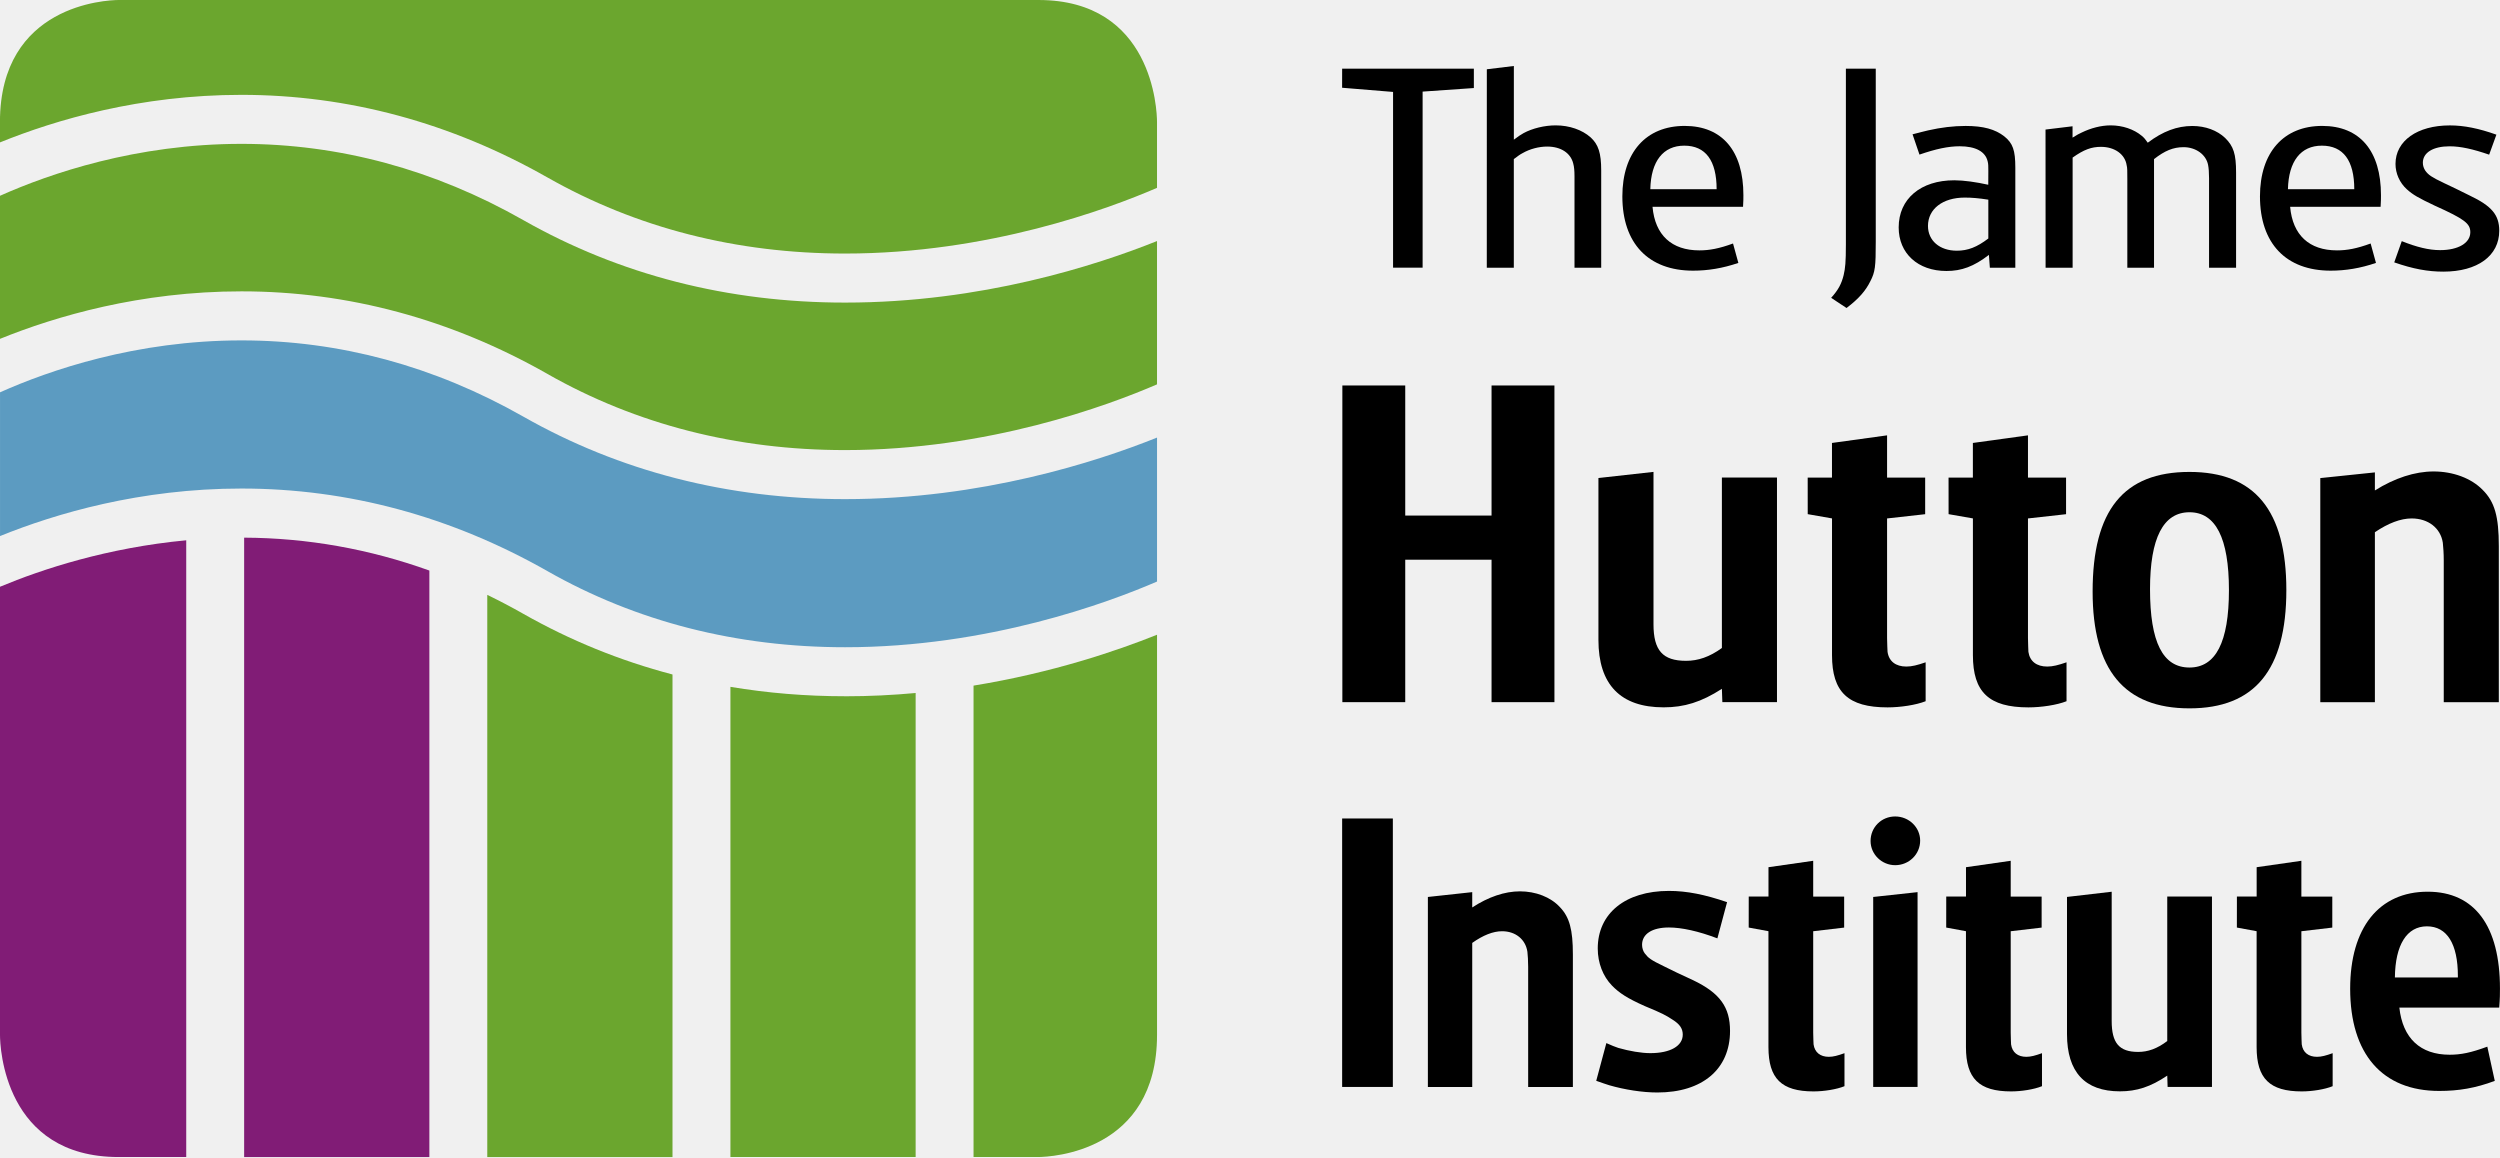
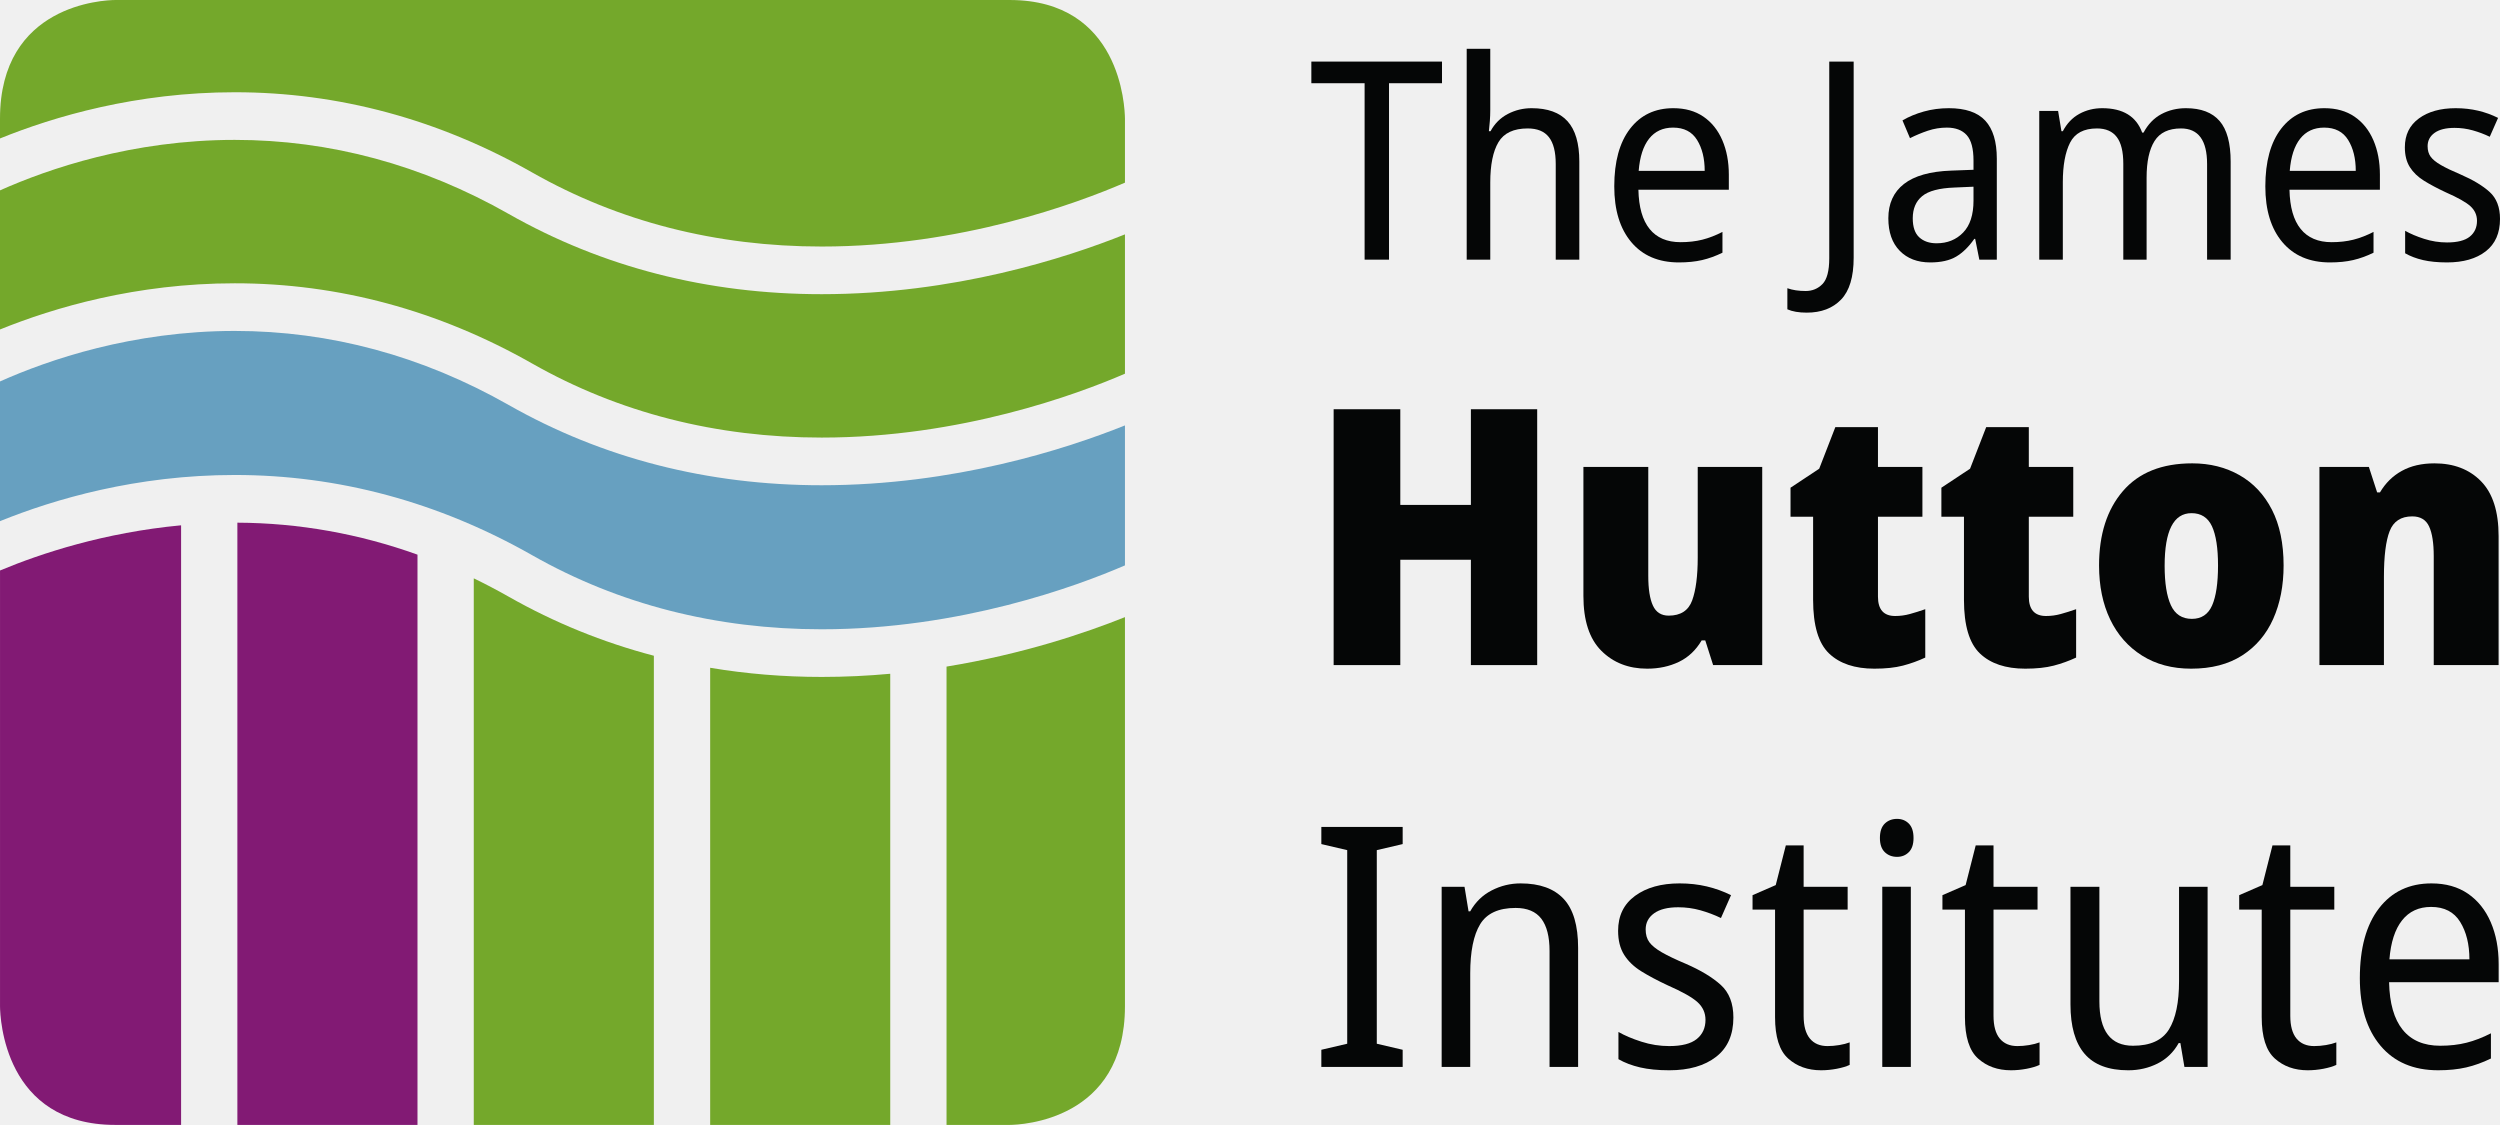
- <svg xmlns="http://www.w3.org/2000/svg" height="32.108" id="svg4316" version="1.1" viewBox="0 0 69.376 32.108" width="69.376">
-   <defs id="defs4318" />
-   <g id="layer1" transform="translate(1261.529,344.9431)">
-     <path style="fill:#6ba62e;fill-opacity:1;fill-rule:nonzero;stroke:none;stroke-width:0.552" d="m -1246.339,-340.02 c 2.468,1.402 5.249,2.113 8.263,2.113 h 6e-4 c 3.968,0 7.3,-1.237 8.654,-1.823 v -1.825 c 0,-0.344 -0.121,-3.388 -3.291,-3.388 h -25.527 c -0.333,0.003 -3.291,0.127 -3.291,3.388 v 0.564 c 1.546,-0.627 3.888,-1.32 6.7,-1.32 2.957,0 5.814,0.771 8.49,2.291" id="path3095" />
-     <path style="fill:#6ba62e;fill-opacity:1;fill-rule:nonzero;stroke:none;stroke-width:0.552" d="m -1234.513,-325.917 v 13.082 h 1.798 c 0.343,-0.004 3.294,-0.13 3.294,-3.388 v -11.106 c -1.121,0.45 -2.908,1.056 -5.092,1.412" id="path3099" />
-     <path style="fill:#6ba62e;fill-opacity:1;fill-rule:nonzero;stroke:none;stroke-width:0.552" d="m -1238.074,-325.622 h -6e-4 c -1.091,0 -2.153,-0.088 -3.185,-0.261 v 13.048 h 5.14 v -12.877 c -0.63,0.058 -1.283,0.091 -1.955,0.091" id="path3103" />
-     <path style="fill:#6ba62e;fill-opacity:1;fill-rule:nonzero;stroke:none;stroke-width:0.552" d="m -1247.011,-327.912 c -0.329,-0.187 -0.661,-0.361 -0.996,-0.523 v 15.601 h 5.14 v -13.392 c -1.454,-0.382 -2.838,-0.944 -4.144,-1.686" id="path3107" />
-     <path style="fill:#811c76;fill-opacity:1;fill-rule:nonzero;stroke:none;stroke-width:0.552" d="m -1254.754,-330.024 v 17.19 h 5.14 v -16.276 c -1.663,-0.598 -3.382,-0.905 -5.14,-0.913" id="path3111" />
-     <path style="fill:#811c76;fill-opacity:1;fill-rule:nonzero;stroke:none;stroke-width:0.552" d="m -1261.529,-328.66 v 12.437 c 0,0.344 0.121,3.388 3.291,3.388 h 1.877 v -17.115 c -2.19,0.207 -3.993,0.799 -5.169,1.29" id="path3115" />
-     <path style="fill:#6ba62e;fill-opacity:1;fill-rule:nonzero;stroke:none;stroke-width:0.552" d="m -1246.339,-334.567 c 2.468,1.403 5.249,2.114 8.263,2.114 h 6e-4 c 3.97,-5.5e-4 7.3,-1.238 8.654,-1.824 v -3.977 c -1.685,0.676 -4.874,1.708 -8.654,1.708 h -6e-4 c -3.253,0 -6.259,-0.771 -8.935,-2.291 -2.469,-1.402 -5.099,-2.114 -7.818,-2.114 -2.928,0 -5.322,0.826 -6.7,1.441 v 3.97 c 1.546,-0.626 3.889,-1.318 6.7,-1.318 2.957,0 5.814,0.771 8.49,2.29" id="path3119" />
-     <path style="fill:#5c9bc1;fill-opacity:1;fill-rule:nonzero;stroke:none;stroke-width:0.552" d="m -1246.339,-329.095 c 2.468,1.402 5.249,2.113 8.264,2.113 3.968,0 7.299,-1.237 8.654,-1.823 v -3.995 c -1.685,0.676 -4.874,1.707 -8.654,1.708 h -6e-4 c -3.253,0 -6.259,-0.771 -8.935,-2.292 -2.469,-1.402 -5.099,-2.113 -7.818,-2.113 -2.928,0 -5.322,0.826 -6.7,1.441 v 3.989 c 1.546,-0.626 3.89,-1.319 6.7,-1.319 2.957,0 5.814,0.771 8.49,2.291" id="path3123" />
-     <path style="fill:#000000;fill-opacity:1;fill-rule:nonzero;stroke:none;stroke-width:0.552" d="m -1224.284,-343.038 h 3.655 v 0.538 l -1.422,0.099 v 4.886 h -0.82 v -4.877 l -1.414,-0.116 z" id="path3127" />
-     <path style="fill:#000000;fill-opacity:1;fill-rule:nonzero;stroke:none;stroke-width:0.552" d="m -1220.269,-343.021 0.75,-0.091 v 2.045 c 0.131,-0.099 0.183,-0.132 0.27,-0.182 0.244,-0.133 0.585,-0.215 0.89,-0.215 0.383,0 0.733,0.124 0.968,0.331 0.218,0.198 0.296,0.439 0.296,0.919 v 2.7 h -0.741 v -2.534 c 0,-0.157 -0.01,-0.265 -0.035,-0.356 -0.07,-0.29 -0.34,-0.472 -0.724,-0.472 -0.227,0 -0.48,0.066 -0.681,0.182 -0.079,0.041 -0.122,0.075 -0.244,0.166 v 3.014 h -0.75 z" id="path3131" />
-     <path style="fill:#000000;fill-opacity:1;fill-rule:nonzero;stroke:none;stroke-width:0.552" d="m -1213.892,-339.692 c 0,-0.795 -0.305,-1.209 -0.898,-1.209 -0.584,0 -0.925,0.43 -0.942,1.209 z m -1.779,0.488 c 0.07,0.787 0.532,1.209 1.3,1.209 0.279,0 0.55,-0.05 0.934,-0.191 l 0.148,0.539 c -0.436,0.149 -0.846,0.215 -1.256,0.215 -1.238,0 -1.963,-0.754 -1.963,-2.062 0,-1.218 0.655,-1.955 1.728,-1.955 1.046,0 1.631,0.696 1.631,1.921 0,0.075 0,0.182 -0.01,0.323 z" id="path3135" />
-     <path style="fill:#000000;fill-opacity:1;fill-rule:nonzero;stroke:none;stroke-width:0.552" d="m -1210.366,-337.315 c 0.043,-0.182 0.061,-0.348 0.061,-0.845 v -4.877 h 0.829 v 4.803 c 0,0.696 -0.017,0.836 -0.149,1.093 -0.13,0.265 -0.322,0.488 -0.662,0.745 l -0.427,-0.282 c 0.201,-0.223 0.288,-0.389 0.349,-0.638" id="path3139" />
-     <path style="fill:#000000;fill-opacity:1;fill-rule:nonzero;stroke:none;stroke-width:0.552" d="m -1207.007,-339.46 c -0.61,0 -1.02,0.315 -1.02,0.787 0,0.406 0.323,0.687 0.802,0.687 0.305,0 0.558,-0.099 0.873,-0.339 v -1.077 c -0.262,-0.041 -0.454,-0.058 -0.655,-0.058 m 0.655,-0.737 c 0,-0.124 0,-0.199 -0.018,-0.265 -0.061,-0.273 -0.332,-0.422 -0.776,-0.422 -0.323,0 -0.663,0.075 -1.117,0.231 l -0.192,-0.563 c 0.218,-0.058 0.296,-0.075 0.428,-0.108 0.366,-0.083 0.707,-0.124 1.046,-0.124 0.489,0 0.82,0.091 1.073,0.29 0.236,0.191 0.305,0.381 0.305,0.87 v 2.774 h -0.707 l -0.026,-0.356 c -0.419,0.323 -0.759,0.447 -1.178,0.447 -0.794,0 -1.326,-0.489 -1.326,-1.209 0,-0.795 0.611,-1.308 1.544,-1.308 0.262,0 0.61,0.05 0.942,0.124 z" id="path3143" />
-     <path style="fill:#000000;fill-opacity:1;fill-rule:nonzero;stroke:none;stroke-width:0.552" d="m -1204.765,-341.348 0.75,-0.091 v 0.315 c 0.131,-0.083 0.183,-0.108 0.254,-0.141 0.253,-0.124 0.54,-0.199 0.803,-0.199 0.332,0 0.646,0.108 0.864,0.29 0.061,0.05 0.096,0.091 0.166,0.191 0.418,-0.315 0.811,-0.464 1.238,-0.464 0.367,0 0.689,0.124 0.908,0.331 0.235,0.231 0.305,0.447 0.305,0.961 v 2.641 h -0.75 v -2.484 c 0,-0.157 -0.01,-0.281 -0.026,-0.364 -0.053,-0.29 -0.34,-0.497 -0.681,-0.497 -0.288,0 -0.523,0.099 -0.82,0.331 v 3.014 h -0.741 v -2.468 c 0,-0.215 0,-0.306 -0.018,-0.372 -0.044,-0.307 -0.331,-0.514 -0.715,-0.514 -0.261,0 -0.471,0.075 -0.785,0.298 v 3.056 h -0.75 z" id="path3147" />
-     <path style="fill:#000000;fill-opacity:1;fill-rule:nonzero;stroke:none;stroke-width:0.552" d="m -1196.197,-339.692 c 0,-0.795 -0.305,-1.209 -0.899,-1.209 -0.585,0 -0.924,0.43 -0.942,1.209 z m -1.78,0.488 c 0.07,0.787 0.532,1.209 1.3,1.209 0.28,0 0.55,-0.05 0.934,-0.191 l 0.148,0.539 c -0.436,0.149 -0.846,0.215 -1.256,0.215 -1.239,0 -1.963,-0.754 -1.963,-2.062 0,-1.218 0.655,-1.955 1.727,-1.955 1.047,0 1.631,0.696 1.631,1.921 0,0.075 0,0.182 -0.01,0.323 z" id="path3151" />
-     <path style="fill:#000000;fill-opacity:1;fill-rule:nonzero;stroke:none;stroke-width:0.552" d="m -1194.879,-338.251 c 0.418,0.166 0.75,0.249 1.064,0.249 0.506,0 0.838,-0.199 0.838,-0.497 0,-0.24 -0.157,-0.364 -0.986,-0.737 -0.453,-0.215 -0.602,-0.298 -0.776,-0.455 -0.2,-0.182 -0.314,-0.439 -0.314,-0.704 0,-0.638 0.602,-1.068 1.509,-1.068 0.392,0 0.803,0.083 1.291,0.257 l -0.201,0.555 c -0.454,-0.157 -0.794,-0.232 -1.099,-0.232 -0.454,0 -0.741,0.174 -0.741,0.456 0,0.082 0.026,0.157 0.07,0.223 0.087,0.116 0.166,0.174 0.515,0.34 l 0.314,0.149 0.401,0.198 c 0.611,0.29 0.82,0.539 0.82,0.977 0,0.696 -0.602,1.135 -1.553,1.135 -0.427,0 -0.838,-0.075 -1.361,-0.257 z" id="path3155" />
-     <path style="fill:#000000;fill-opacity:1;fill-rule:nonzero;stroke:none;stroke-width:0.552" d="m -1224.278,-334.246 h 1.745 v 3.61 h 2.395 v -3.61 h 1.745 v 8.788 h -1.745 v -3.953 h -2.395 v 3.953 h -1.745 z" id="path3159" />
-     <path style="fill:#000000;fill-opacity:1;fill-rule:nonzero;stroke:none;stroke-width:0.552" d="m -1215.644,-331.848 v 4.229 c 0,0.725 0.255,1.014 0.904,1.014 0.331,0 0.65,-0.106 0.994,-0.356 v -4.73 h 1.529 v 6.232 h -1.516 l -0.013,-0.369 c -0.573,0.369 -1.045,0.514 -1.617,0.514 -1.197,0 -1.809,-0.632 -1.809,-1.871 v -4.493 z" id="path3163" />
-     <path style="fill:#000000;fill-opacity:1;fill-rule:nonzero;stroke:none;stroke-width:0.552" d="m -1211.365,-331.689 h 0.674 v -0.962 l 1.529,-0.211 v 1.173 h 1.057 v 1.015 l -1.057,0.118 v 3.32 c 0,0.185 0.013,0.317 0.013,0.382 0.038,0.264 0.229,0.408 0.522,0.408 0.153,0 0.306,-0.039 0.535,-0.118 v 1.08 c -0.268,0.106 -0.701,0.171 -1.057,0.171 -1.095,0 -1.541,-0.422 -1.541,-1.449 v -3.795 l -0.674,-0.118 z" id="path3167" />
-     <path style="fill:#000000;fill-opacity:1;fill-rule:nonzero;stroke:none;stroke-width:0.552" d="m -1207.456,-331.689 h 0.675 v -0.962 l 1.529,-0.211 v 1.173 h 1.057 v 1.015 l -1.057,0.118 v 3.32 c 0,0.185 0.012,0.317 0.012,0.382 0.039,0.264 0.229,0.408 0.523,0.408 0.153,0 0.305,-0.039 0.535,-0.118 v 1.08 c -0.267,0.106 -0.701,0.171 -1.057,0.171 -1.095,0 -1.541,-0.422 -1.541,-1.449 v -3.795 l -0.675,-0.118 z" id="path3171" />
-     <path style="fill:#000000;fill-opacity:1;fill-rule:nonzero;stroke:none;stroke-width:0.552" d="m -1200.77,-326.419 c 0.726,0 1.095,-0.698 1.095,-2.148 0,-1.449 -0.37,-2.161 -1.095,-2.161 -0.726,0 -1.095,0.712 -1.095,2.135 0,1.476 0.357,2.174 1.095,2.174 m 0,-5.428 c 1.809,0 2.688,1.067 2.688,3.28 0,2.214 -0.879,3.281 -2.688,3.281 -1.809,0 -2.688,-1.067 -2.688,-3.241 0,-2.253 0.854,-3.32 2.688,-3.32" id="path3175" />
-     <path style="fill:#000000;fill-opacity:1;fill-rule:nonzero;stroke:none;stroke-width:0.552" d="m -1197.14,-331.676 1.515,-0.158 v 0.501 c 0.548,-0.343 1.108,-0.527 1.63,-0.527 0.535,0 1.045,0.185 1.363,0.514 0.332,0.33 0.446,0.738 0.446,1.555 v 4.334 h -1.528 v -3.939 c 0,-0.185 -0.013,-0.369 -0.026,-0.488 -0.063,-0.408 -0.407,-0.672 -0.866,-0.672 -0.305,0 -0.649,0.132 -1.019,0.382 v 4.717 h -1.515 z" id="path3179" />
-     <path style="fill:#000000;fill-opacity:1;fill-rule:nonzero;stroke:none;stroke-width:0.552" d="m -1224.284,-322.23 h 1.407 v 7.45 h -1.407 z" id="path3181" />
-     <path style="fill:#000000;fill-opacity:1;fill-rule:nonzero;stroke:none;stroke-width:0.552" d="m -1221.905,-320.052 1.231,-0.134 v 0.425 c 0.445,-0.291 0.9,-0.447 1.324,-0.447 0.434,0 0.848,0.156 1.107,0.436 0.269,0.279 0.362,0.625 0.362,1.318 v 3.675 h -1.241 v -3.339 c 0,-0.156 -0.01,-0.313 -0.021,-0.413 -0.051,-0.346 -0.331,-0.57 -0.703,-0.57 -0.249,0 -0.528,0.111 -0.828,0.324 v 3.999 h -1.231 z" id="path3185" />
-     <path style="fill:#000000;fill-opacity:1;fill-rule:nonzero;stroke:none;stroke-width:0.552" d="m -1216.952,-315.997 c 0.155,0.067 0.228,0.101 0.332,0.134 0.31,0.089 0.641,0.145 0.889,0.145 0.558,0 0.899,-0.201 0.899,-0.514 0,-0.167 -0.083,-0.29 -0.28,-0.413 -0.186,-0.123 -0.289,-0.179 -0.776,-0.38 -0.475,-0.212 -0.703,-0.357 -0.91,-0.57 -0.248,-0.257 -0.393,-0.625 -0.393,-1.028 0,-0.972 0.765,-1.597 1.976,-1.597 0.496,0 0.993,0.1 1.613,0.312 l -0.269,1.005 c -0.528,-0.201 -0.993,-0.302 -1.345,-0.302 -0.466,0 -0.745,0.179 -0.745,0.481 0,0.089 0.031,0.179 0.072,0.234 0.104,0.134 0.156,0.179 0.549,0.369 l 0.341,0.167 0.455,0.212 c 0.745,0.357 1.024,0.749 1.024,1.407 0,1.061 -0.765,1.709 -2.017,1.709 -0.414,0 -0.91,-0.078 -1.334,-0.201 -0.103,-0.034 -0.176,-0.056 -0.362,-0.123 z" id="path3189" />
-     <path style="fill:#000000;fill-opacity:1;fill-rule:nonzero;stroke:none;stroke-width:0.552" d="m -1213.001,-320.063 h 0.548 v -0.815 l 1.241,-0.178 v 0.994 h 0.859 v 0.86 l -0.859,0.101 v 2.815 c 0,0.156 0.01,0.268 0.01,0.324 0.032,0.224 0.187,0.346 0.424,0.346 0.124,0 0.248,-0.034 0.434,-0.101 v 0.916 c -0.217,0.089 -0.569,0.145 -0.859,0.145 -0.889,0 -1.251,-0.357 -1.251,-1.229 v -3.217 l -0.548,-0.101 z" id="path3193" />
-     <path style="fill:#000000;fill-opacity:1;fill-rule:nonzero;stroke:none;stroke-width:0.552" d="m -1209.547,-320.052 1.231,-0.134 v 5.406 h -1.231 z m 0.61,-2.234 c 0.382,0 0.693,0.302 0.693,0.67 0,0.38 -0.31,0.682 -0.693,0.682 -0.373,0 -0.683,-0.302 -0.683,-0.671 0,-0.38 0.3,-0.681 0.683,-0.681" id="path3197" />
-     <path style="fill:#000000;fill-opacity:1;fill-rule:nonzero;stroke:none;stroke-width:0.552" d="m -1207.52,-320.063 h 0.548 v -0.815 l 1.241,-0.178 v 0.994 h 0.858 v 0.86 l -0.858,0.101 v 2.815 c 0,0.156 0.01,0.268 0.01,0.324 0.031,0.224 0.186,0.346 0.424,0.346 0.124,0 0.248,-0.034 0.434,-0.101 v 0.916 c -0.217,0.089 -0.569,0.145 -0.858,0.145 -0.889,0 -1.252,-0.357 -1.252,-1.229 v -3.217 l -0.548,-0.101 z" id="path3201" />
-     <path style="fill:#000000;fill-opacity:1;fill-rule:nonzero;stroke:none;stroke-width:0.552" d="m -1202.929,-320.197 v 3.585 c 0,0.614 0.207,0.86 0.735,0.86 0.269,0 0.527,-0.089 0.807,-0.302 v -4.01 h 1.241 v 5.283 h -1.231 l -0.01,-0.313 c -0.465,0.313 -0.849,0.436 -1.314,0.436 -0.972,0 -1.468,-0.536 -1.468,-1.587 v -3.808 z" id="path3205" />
-     <path style="fill:#000000;fill-opacity:1;fill-rule:nonzero;stroke:none;stroke-width:0.552" d="m -1199.454,-320.063 h 0.548 v -0.815 l 1.241,-0.178 v 0.994 h 0.858 v 0.86 l -0.858,0.101 v 2.815 c 0,0.156 0.01,0.268 0.01,0.324 0.031,0.224 0.186,0.346 0.424,0.346 0.124,0 0.248,-0.034 0.434,-0.101 v 0.916 c -0.217,0.089 -0.569,0.145 -0.858,0.145 -0.889,0 -1.252,-0.357 -1.252,-1.229 v -3.217 l -0.548,-0.101 z" id="path3209" />
-     <path style="fill:#000000;fill-opacity:1;fill-rule:nonzero;stroke:none;stroke-width:0.552" d="m -1193.322,-317.818 v -0.045 c 0,-0.882 -0.299,-1.374 -0.859,-1.374 -0.558,0 -0.879,0.514 -0.889,1.419 z m -1.624,0.837 c 0.093,0.849 0.58,1.307 1.396,1.307 0.31,0 0.59,-0.056 1.045,-0.224 l 0.207,0.95 c -0.538,0.201 -1.003,0.279 -1.541,0.279 -1.582,0 -2.472,-1.027 -2.472,-2.837 0,-1.687 0.796,-2.692 2.151,-2.692 1.303,0 2.006,0.95 2.006,2.692 0,0.134 0,0.268 -0.021,0.525 z" id="path3213" />
-     <rect style="opacity:0;fill:#ffffff;fill-opacity:1;stroke:none;stroke-width:2.076;stroke-miterlimit:4;stroke-dasharray:none;stroke-opacity:1" height="32.108" id="rect4584" width="69.376" x="-1261.529" y="-344.943" />
+ <svg xmlns="http://www.w3.org/2000/svg" version="1.1" id="svg2" width="762.453" height="343.08" viewBox="0 0 762.453 343.08">
+   <defs id="defs6" />
+   <g id="g8" transform="matrix(1.333333,0,0,-1.333333,0,343.08)">
+     <g id="g10" transform="scale(0.1)">
+       <path d="m 1217.35,2178.55 c 197.82,-112.37 420.61,-169.36 662.21,-169.36 h 0.05 c 318.03,0 584.96,99.19 693.57,146.13 v 146.29 c -0.33,27.49 -9.81,271.47 -263.77,271.47 H 263.766 C 237.07,2572.9 0,2562.97 0,2301.61 v -45.21 c 123.934,50.2 311.547,105.69 536.996,105.69 236.981,0 465.924,-61.72 680.354,-183.54" style="fill:#74a82b;fill-opacity:1;fill-rule:nonzero;stroke:none" id="path12" />
+       <path d="M 2165.07,1048.37 V 0 h 144.08 c 27.42,0.27 264.02,10.43 264.02,271.48 v 890.03 c -89.9,-36.05 -233.06,-84.6 -408.1,-113.14" style="fill:#74a82b;fill-opacity:1;fill-rule:nonzero;stroke:none" id="path14" />
+       <path d="m 1879.66,1024.71 h -0.07 c -87.4,0 -172.53,7.07 -255.19,20.94 V 0.012 h 411.9 V 1031.96 c -50.45,-4.66 -102.76,-7.25 -156.64,-7.25" style="fill:#74a82b;fill-opacity:1;fill-rule:nonzero;stroke:none" id="path16" />
+       <path d="m 1163.51,1208.29 c -26.39,14.98 -53.04,28.91 -79.82,41.95 V 0.02 h 411.93 V 1073.17 c -116.47,30.6 -227.47,75.66 -332.11,135.12" style="fill:#74a82b;fill-opacity:1;fill-rule:nonzero;stroke:none" id="path18" />
+       <path d="M 542.961,1377.55 V 0 h 411.984 v 1304.41 c -133.3,47.85 -271.14,72.5 -411.984,73.14" style="fill:#821a74;fill-opacity:1;fill-rule:nonzero;stroke:none" id="path20" />
+       <path d="M 0.035,1268.2 V 271.5 C 0.305,244.02 9.77,0.02 263.785,0.02 h 150.43 V 1371.55 C 238.707,1355.02 94.301,1307.56 0.035,1268.2" style="fill:#821a74;fill-opacity:1;fill-rule:nonzero;stroke:none" id="path22" />
+       <path d="m 1217.35,1741.55 c 197.82,-112.36 420.61,-169.35 662.21,-169.35 h 0.05 c 318.1,0 585.03,99.19 693.57,146.13 v 318.69 c -135.07,-54.13 -390.65,-136.81 -693.57,-136.81 h -0.05 c -260.74,0 -501.59,61.72 -716.01,183.55 -197.835,112.38 -408.679,169.37 -626.554,169.37 -234.641,0 -426.484,-66.2 -536.996,-115.48 v -318.17 c 123.934,50.18 311.691,105.63 536.996,105.63 236.981,0 465.924,-61.73 680.354,-183.56" style="fill:#74a82b;fill-opacity:1;fill-rule:nonzero;stroke:none" id="path24" />
+       <path d="m 1217.35,1303.07 c 197.82,-112.37 420.61,-169.36 662.26,-169.36 317.89,0 584.84,99.14 693.57,146.15 v 320.17 c -135.07,-54.21 -390.65,-136.82 -693.57,-136.87 h -0.05 c -260.74,0 -501.59,61.78 -716.01,183.6 -197.835,112.38 -408.679,169.38 -626.554,169.38 -234.641,0 -426.484,-66.2 -536.996,-115.55 v -319.57 c 123.984,50.17 311.746,105.62 536.996,105.62 236.981,0 465.924,-61.74 680.354,-183.57" style="fill:#67a0c0;fill-opacity:1;fill-rule:nonzero;stroke:none" id="path26" />
+       <path d="m 3208.41,132.68 h -186.03 v 39.199 l 59.18,13.851 v 442.809 l -59.18,13.852 v 39.199 h 186.03 v -39.199 l -59.19,-13.852 V 185.73 l 59.19,-13.851 V 132.68" style="fill:#050606;fill-opacity:1;fill-rule:nonzero;stroke:none" id="path28" />
+       <path d="m 3478.24,552.441 c 43.57,0 76.37,-11.82 98.4,-35.39 22.04,-23.582 33.07,-60.981 33.07,-112.219 V 132.68 h -65.34 v 265.23 c 0,32.789 -6.3,57.399 -18.85,73.809 -12.56,16.39 -32.15,24.59 -58.81,24.59 -38.95,0 -65.99,-12.45 -81.08,-37.27 -15.13,-24.879 -22.69,-62.41 -22.69,-112.66 V 132.68 h -65.35 v 412.058 h 52.28 l 9.22,-56.129 h 3.85 c 11.77,21.012 28.05,36.922 48.83,47.672 20.74,10.758 42.9,16.16 66.47,16.16" style="fill:#050606;fill-opacity:1;fill-rule:nonzero;stroke:none" id="path30" />
+       <path d="m 3964.88,245.691 c 0,-39.472 -13.2,-69.461 -39.6,-89.949 -26.4,-20.492 -62.13,-30.754 -107.23,-30.754 -25.64,0 -47.8,2.203 -66.49,6.532 -18.71,4.359 -35.26,10.652 -49.6,18.839 v 62.282 c 14.34,-8.211 31.89,-15.649 52.66,-22.289 20.76,-6.692 41.89,-10 63.43,-10 28.69,0 49.7,5.378 63.03,16.128 13.32,10.758 19.99,25.391 19.99,43.829 0,15.882 -6.04,29.32 -18.08,40.371 -12.03,11.011 -34.97,23.961 -68.79,38.82 -23.07,10.762 -43.07,21.391 -59.98,31.891 -16.91,10.507 -29.97,23.05 -39.18,37.668 -9.23,14.613 -13.85,32.933 -13.85,54.98 0,34.313 12.95,60.992 38.84,79.953 25.87,18.938 59.81,28.457 101.84,28.457 22.03,0 42.79,-2.32 62.28,-6.949 19.46,-4.621 37.9,-11.281 55.35,-19.98 l -23.06,-52.278 c -14.86,7.18 -30.49,13.078 -46.88,17.68 -16.45,4.629 -33.36,6.93 -50.77,6.93 -24.11,0 -42.53,-4.622 -55.34,-13.832 -12.81,-9.231 -19.23,-21.559 -19.23,-36.899 0,-11.801 2.81,-21.539 8.46,-29.223 5.65,-7.679 15.13,-15.378 28.44,-23.058 13.33,-7.699 31.52,-16.41 54.6,-26.141 34.32,-14.879 61.11,-31.027 80.32,-48.449 19.23,-17.41 28.84,-42.27 28.84,-74.559" style="fill:#050606;fill-opacity:1;fill-rule:nonzero;stroke:none" id="path32" />
+       <path d="m 4180.13,180.34 c 8.7,0 17.68,0.781 26.89,2.301 9.25,1.55 17.18,3.597 23.84,6.168 v -51.52 c -7.68,-3.598 -17.56,-6.527 -29.6,-8.848 -12.05,-2.281 -23.94,-3.453 -35.74,-3.453 -30.24,0 -55.36,8.973 -75.36,26.91 -19.97,17.954 -29.97,49.454 -29.97,94.551 v 246.02 h -51.49 v 33.043 l 53.04,23.078 23.06,90.711 h 40.75 v -94.563 h 100.68 V 492.469 H 4125.55 V 249.531 c 0,-23.062 4.73,-40.351 14.23,-51.902 9.44,-11.508 22.91,-17.289 40.35,-17.289" style="fill:#050606;fill-opacity:1;fill-rule:nonzero;stroke:none" id="path34" />
+       <path d="m 4339.26,700.039 c 10.78,0 19.73,-3.578 26.89,-10.758 7.2,-7.199 10.78,-18.211 10.78,-33.07 0,-14.352 -3.58,-25.109 -10.78,-32.289 -7.16,-7.184 -16.11,-10.762 -26.89,-10.762 -11.28,0 -20.63,3.578 -28.08,10.762 -7.43,7.18 -11.14,17.937 -11.14,32.289 0,14.859 3.71,25.871 11.14,33.07 7.45,7.18 16.8,10.758 28.08,10.758 m 31.52,-567.348 h -65.34 V 544.75 h 65.34 V 132.691" style="fill:#050606;fill-opacity:1;fill-rule:nonzero;stroke:none" id="path36" />
+       <path d="m 4614.48,180.34 c 8.69,0 17.67,0.781 26.9,2.301 9.23,1.55 17.16,3.597 23.83,6.168 v -51.52 c -7.66,-3.598 -17.55,-6.527 -29.59,-8.848 -12.05,-2.281 -23.98,-3.453 -35.75,-3.453 -30.25,0 -55.37,8.973 -75.35,26.91 -19.97,17.954 -29.98,49.454 -29.98,94.551 v 246.02 h -51.5 v 33.043 l 53.05,23.078 23.05,90.711 h 40.76 v -94.563 h 100.69 V 492.469 H 4559.9 V 249.531 c 0,-23.062 4.73,-40.351 14.21,-51.902 9.48,-11.508 22.92,-17.289 40.37,-17.289" style="fill:#050606;fill-opacity:1;fill-rule:nonzero;stroke:none" id="path38" />
+       <path d="M 5049.58,544.738 V 132.68 h -53.04 l -9.23,54.59 h -3.83 c -11.8,-21.032 -27.95,-36.668 -48.44,-46.899 -20.51,-10.262 -42.8,-15.391 -66.89,-15.391 -45.08,0 -78.4,12.559 -99.93,37.692 -21.52,25.098 -32.31,62.769 -32.31,113 v 269.066 h 66.14 V 282.59 c 0,-67.641 25.62,-101.481 76.87,-101.481 39.46,0 66.87,12.43 82.25,37.282 15.37,24.859 23.09,61.609 23.09,110.328 v 216.019 h 65.32" style="fill:#050606;fill-opacity:1;fill-rule:nonzero;stroke:none" id="path40" />
+       <path d="m 5293.28,180.34 c 8.71,0 17.69,0.781 26.92,2.301 9.21,1.55 17.16,3.597 23.83,6.168 v -51.52 c -7.68,-3.598 -17.56,-6.527 -29.61,-8.848 -12.03,-2.281 -23.94,-3.453 -35.75,-3.453 -30.24,0 -55.35,8.973 -75.34,26.91 -19.97,17.954 -29.99,49.454 -29.99,94.551 v 246.02 h -51.5 v 33.043 l 53.05,23.078 23.06,90.711 h 40.77 v -94.563 h 100.67 V 492.469 H 5238.72 V 249.531 c 0,-23.062 4.71,-40.351 14.19,-51.902 9.48,-11.508 22.94,-17.289 40.37,-17.289" style="fill:#050606;fill-opacity:1;fill-rule:nonzero;stroke:none" id="path42" />
+       <path d="m 5561.59,552.441 c 32.77,0 60.57,-7.832 83.41,-23.461 22.78,-15.648 40.21,-37.421 52.28,-65.359 12.02,-27.93 18.05,-59.832 18.05,-95.68 V 326.41 h -250.62 c 1.01,-48.168 11.41,-84.461 31.14,-108.801 19.72,-24.32 48.29,-36.5 85.7,-36.5 22.06,0 42.17,2.301 60.36,6.93 18.19,4.602 36.77,11.781 55.73,21.512 V 151.91 c -18.96,-9.238 -37.79,-16.031 -56.5,-20.379 -18.71,-4.351 -40.12,-6.531 -64.19,-6.531 -56.38,0 -100.33,18.711 -131.85,56.109 -31.52,37.403 -47.29,88.911 -47.29,154.52 0,68.68 14.62,121.98 43.84,159.91 29.21,37.922 69.19,56.902 119.94,56.902 m -0.78,-53.812 c -28.19,0 -50.35,-10.289 -66.49,-30.777 -16.17,-20.512 -25.76,-50.211 -28.85,-89.161 h 182.97 c 0,34.329 -7.03,62.899 -21.16,85.707 -14.06,22.813 -36.23,34.231 -66.47,34.231" style="fill:#050606;fill-opacity:1;fill-rule:nonzero;stroke:none" id="path44" />
+       <path d="m 3177.18,1979.18 h -55.84 v 403.56 h -121.81 v 49.49 h 298.84 v -49.49 h -121.19 v -403.56" style="fill:#050606;fill-opacity:1;fill-rule:nonzero;stroke:none" id="path46" />
+       <path d="m 3408.78,2461.42 v -139.6 c 0,-8.46 -0.31,-16.93 -0.96,-25.37 -0.63,-8.49 -1.38,-16.3 -2.21,-23.47 h 3.8 c 9.31,17.32 22.43,30.43 39.36,39.34 16.89,8.89 35.1,13.31 54.56,13.31 36.79,0 64.19,-9.95 82.16,-29.83 17.97,-19.87 26.97,-50.55 26.97,-92 v -224.62 h -53.94 v 218.92 c 0,27.47 -5.18,47.89 -15.54,61.22 -10.38,13.33 -26.55,19.99 -48.55,19.99 -32.13,0 -54.48,-10.47 -66.93,-31.41 -12.48,-20.94 -18.72,-51.72 -18.72,-92.33 v -176.39 h -53.92 v 482.24 h 53.92" style="fill:#050606;fill-opacity:1;fill-rule:nonzero;stroke:none" id="path48" />
+       <path d="m 3827.57,2325.63 c 27.05,0 50.01,-6.46 68.83,-19.36 18.83,-12.91 33.21,-30.87 43.17,-53.93 9.91,-23.06 14.9,-49.38 14.9,-78.99 v -34.28 h -206.85 c 0.85,-39.75 9.39,-69.69 25.67,-89.78 16.3,-20.11 39.89,-30.13 70.77,-30.13 18.19,0 34.8,1.9 49.82,5.7 15,3.79 30.35,9.73 46,17.77 v -47.58 c -15.65,-7.63 -31.2,-13.24 -46.65,-16.84 -15.43,-3.58 -33.1,-5.38 -52.98,-5.38 -46.54,0 -82.79,15.46 -108.82,46.33 -26.01,30.87 -39.02,73.38 -39.02,127.52 0,56.69 12.05,100.7 36.18,132 24.1,31.3 57.1,46.95 98.98,46.95 m -0.65,-44.42 c -23.26,0 -41.56,-8.47 -54.89,-25.38 -13.33,-16.91 -21.24,-41.47 -23.78,-73.62 h 151.01 c 0,28.36 -5.81,51.94 -17.44,70.76 -11.65,18.83 -29.93,28.24 -54.9,28.24" style="fill:#050606;fill-opacity:1;fill-rule:nonzero;stroke:none" id="path50" />
+       <path d="m 4132.76,1857.98 c -18.19,0 -33.01,2.54 -44.42,7.63 v 48.21 c 5.92,-2.12 12.38,-3.7 19.34,-4.77 6.98,-1.04 14.5,-1.58 22.53,-1.58 15.23,0 28.04,5.29 38.41,15.87 10.34,10.58 15.54,30.26 15.54,59.01 v 449.88 H 4240 v -448.6 c 0,-43.99 -9.63,-75.94 -28.87,-95.84 -19.25,-19.86 -45.36,-29.81 -78.37,-29.81" style="fill:#050606;fill-opacity:1;fill-rule:nonzero;stroke:none" id="path52" />
+       <path d="m 4457.63,2325.63 c 38.09,0 65.88,-9.52 83.44,-28.55 17.56,-19.03 26.36,-48.01 26.36,-86.93 v -230.97 h -40 l -9.51,47.6 h -1.93 c -12.68,-18.2 -26.53,-31.73 -41.52,-40.64 -15.04,-8.87 -34.83,-13.31 -59.35,-13.31 -29.19,0 -52.46,8.89 -69.78,26.65 -17.38,17.75 -26.03,42.52 -26.03,74.24 0,33.84 11.96,60.07 35.85,78.69 23.91,18.61 59.96,28.76 108.18,30.45 l 50.78,1.89 v 20.96 c 0,27.49 -5.2,46.95 -15.56,58.38 -10.38,11.4 -25.49,17.12 -45.37,17.12 -14.81,0 -29.18,-2.33 -43.16,-6.98 -13.94,-4.66 -27.7,-10.36 -41.21,-17.14 l -17.17,40.6 c 14.4,8.47 30.68,15.24 48.87,20.33 18.18,5.07 37.23,7.61 57.11,7.61 m 56.49,-179.58 -43.16,-1.9 c -35.11,-1.26 -59.87,-7.83 -74.24,-19.67 -14.39,-11.83 -21.57,-28.78 -21.57,-50.76 0,-19.88 4.96,-34.36 14.9,-43.47 9.93,-9.1 23.17,-13.63 39.64,-13.63 24.56,0 44.78,8.13 60.61,24.43 15.87,16.28 23.82,40.69 23.82,73.29 v 31.71" style="fill:#050606;fill-opacity:1;fill-rule:nonzero;stroke:none" id="path54" />
+       <path d="m 5000.16,2325.63 c 34.25,0 59.85,-9.73 76.76,-29.18 16.91,-19.47 25.4,-50.55 25.4,-93.27 v -224 h -53.93 v 218.92 c 0,54.13 -19.9,81.21 -59.66,81.21 -28.35,0 -48.53,-9.63 -60.59,-28.86 -12.05,-19.27 -18.09,-47.08 -18.09,-83.45 v -187.82 h -53.31 v 219.55 c 0,27.49 -4.96,47.8 -14.89,60.91 -9.95,13.1 -25.06,19.67 -45.39,19.67 -30.03,0 -50.55,-10.91 -61.54,-32.67 -11,-21.79 -16.5,-51.94 -16.5,-90.44 v -177.02 h -53.92 v 340.1 h 43.13 l 7.62,-46.31 h 3.17 c 9.3,17.76 21.91,30.98 37.74,39.66 15.87,8.67 33.34,13 52.37,13 47.37,0 77.84,-18.62 91.39,-55.84 h 3.16 c 10.15,19.03 23.68,33.1 40.59,42.2 16.95,9.09 35.75,13.64 56.49,13.64" style="fill:#050606;fill-opacity:1;fill-rule:nonzero;stroke:none" id="path56" />
+       <path d="m 5316.79,2325.63 c 27.06,0 50.01,-6.46 68.83,-19.36 18.83,-12.91 33.21,-30.87 43.18,-53.93 9.91,-23.06 14.89,-49.38 14.89,-78.99 v -34.28 h -206.83 c 0.83,-39.75 9.37,-69.69 25.67,-89.78 16.28,-20.11 39.87,-30.13 70.76,-30.13 18.18,0 34.79,1.9 49.81,5.7 15,3.79 30.35,9.73 46,17.77 v -47.58 c -15.65,-7.63 -31.19,-13.24 -46.65,-16.84 -15.43,-3.58 -33.08,-5.38 -52.96,-5.38 -46.54,0 -82.79,15.46 -108.84,46.33 -26.01,30.87 -39.02,73.38 -39.02,127.52 0,56.69 12.06,100.7 36.18,132 24.11,31.3 57.1,46.95 98.98,46.95 m -0.63,-44.42 c -23.28,0 -41.57,-8.47 -54.89,-25.38 -13.34,-16.91 -21.26,-41.47 -23.8,-73.62 h 151.01 c 0,28.36 -5.81,51.94 -17.43,70.76 -11.64,18.83 -29.94,28.24 -54.89,28.24" style="fill:#050606;fill-opacity:1;fill-rule:nonzero;stroke:none" id="path58" />
+       <path d="m 5718.43,2072.45 c 0,-32.58 -10.88,-57.33 -32.67,-74.23 -21.8,-16.92 -51.29,-25.38 -88.51,-25.38 -21.17,0 -39.47,1.8 -54.9,5.38 -15.44,3.6 -29.07,8.78 -40.93,15.54 v 51.42 c 11.86,-6.79 26.34,-12.92 43.48,-18.41 17.13,-5.5 34.58,-8.25 52.35,-8.25 23.68,0 41.04,4.44 52.03,13.31 10.99,8.88 16.5,20.96 16.5,36.18 0,13.11 -4.99,24.21 -14.92,33.31 -9.95,9.09 -28.85,19.77 -56.79,32.03 -19.05,8.9 -35.53,17.68 -49.49,26.35 -13.94,8.67 -24.75,19.03 -32.36,31.09 -7.61,12.05 -11.45,27.16 -11.45,45.37 0,28.35 10.71,50.33 32.08,66 21.35,15.62 49.38,23.46 84.07,23.46 18.18,0 35.31,-1.91 51.39,-5.7 16.07,-3.79 31.31,-9.32 45.68,-16.5 l -19.03,-43.15 c -12.25,5.93 -25.15,10.79 -38.7,14.6 -13.55,3.82 -27.51,5.72 -41.88,5.72 -19.9,0 -35.12,-3.83 -45.69,-11.42 -10.58,-7.63 -15.87,-17.78 -15.87,-30.47 0,-9.72 2.34,-17.76 7,-24.11 4.62,-6.35 12.46,-12.7 23.46,-19.04 11.02,-6.34 26.03,-13.54 45.06,-21.57 28.33,-12.28 50.44,-25.59 66.33,-39.97 15.85,-14.39 23.76,-34.9 23.76,-61.56" style="fill:#050606;fill-opacity:1;fill-rule:nonzero;stroke:none" id="path60" />
+       <path d="m 3516.1,1051.8 h -151.64 v 240.97 H 3203 V 1051.8 h -152.48 v 585.23 H 3203 v -218.85 h 161.46 v 218.85 H 3516.1 V 1051.8" style="fill:#050606;fill-opacity:1;fill-rule:nonzero;stroke:none" id="path62" />
+       <path d="M 4030.83,1505.06 V 1051.8 h -112.29 l -18.03,56.55 h -8.2 c -13.12,-22.42 -30.48,-38.81 -52.05,-49.19 -21.58,-10.36 -45.76,-15.56 -72.53,-15.56 -42.62,0 -77.59,13.64 -104.92,40.98 -27.34,27.31 -40.98,69.12 -40.98,125.41 v 295.07 h 148.36 v -249.18 c 0,-30.04 3.57,-52.73 10.65,-68.02 7.09,-15.29 19.13,-22.95 36.06,-22.95 27.32,0 45.22,11.6 53.71,34.84 8.44,23.21 12.7,55.86 12.7,97.94 v 207.37 h 147.52" style="fill:#050606;fill-opacity:1;fill-rule:nonzero;stroke:none" id="path64" />
+       <path d="m 4334.92,1164.09 c 11.48,0 22.67,1.5 33.6,4.52 10.94,2.99 22.67,6.67 35.26,11.05 V 1069 c -16.4,-7.65 -33.48,-13.8 -51.23,-18.44 -17.76,-4.62 -39.49,-6.96 -65.16,-6.96 -44.81,0 -79.39,11.6 -103.69,34.83 -24.33,23.22 -36.47,64.06 -36.47,122.54 v 190.17 h -51.65 v 66.39 l 65.59,43.44 36.88,95.08 h 97.52 v -91 h 101.67 v -113.91 h -101.67 v -182.79 c 0,-29.5 13.12,-44.26 39.35,-44.26" style="fill:#050606;fill-opacity:1;fill-rule:nonzero;stroke:none" id="path66" />
+       <path d="m 4679.99,1164.09 c 11.48,0 22.67,1.5 33.61,4.52 10.94,2.99 22.67,6.67 35.24,11.05 V 1069 c -16.39,-7.65 -33.46,-13.8 -51.23,-18.44 -17.76,-4.62 -39.47,-6.96 -65.16,-6.96 -44.82,0 -79.39,11.6 -103.68,34.83 -24.34,23.22 -36.48,64.06 -36.48,122.54 v 190.17 h -51.65 v 66.39 l 65.59,43.44 36.9,95.08 h 97.5 v -91 h 101.66 v -113.91 h -101.66 v -182.79 c 0,-29.5 13.14,-44.26 39.36,-44.26" style="fill:#050606;fill-opacity:1;fill-rule:nonzero;stroke:none" id="path68" />
+       <path d="m 5223.41,1279.65 c 0,-45.88 -7.93,-86.59 -23.74,-122.12 -15.87,-35.53 -39.53,-63.4 -70.92,-83.6 -31.45,-20.22 -70.38,-30.33 -116.81,-30.33 -43.17,0 -80.61,9.97 -112.27,29.92 -31.72,19.93 -56.04,47.53 -72.99,82.79 -16.91,35.24 -25.38,76.35 -25.38,123.34 0,71.04 18.15,127.74 54.49,170.09 36.34,42.33 89.19,63.52 158.62,63.52 40.42,0 76.49,-9.01 108.19,-27.06 31.68,-18.02 56.41,-44.39 74.19,-79.08 17.74,-34.72 26.62,-77.19 26.62,-127.47 m -272.11,-0.81 c 0,-39.35 4.77,-69.39 14.32,-90.17 9.57,-20.76 25.54,-31.14 47.96,-31.14 21.86,0 37.29,10.24 46.31,30.73 9.01,20.51 13.54,50.96 13.54,91.39 0,39.9 -4.68,69.81 -13.92,89.76 -9.32,19.94 -24.9,29.9 -46.74,29.9 -40.98,0 -61.47,-40.15 -61.47,-120.47" style="fill:#050606;fill-opacity:1;fill-rule:nonzero;stroke:none" id="path70" />
+       <path d="m 5568.47,1513.25 c 44.26,0 79.8,-13.65 106.56,-40.98 26.76,-27.32 40.17,-69.13 40.17,-125.39 V 1051.8 h -148.37 v 249.17 c 0,30.05 -3.54,52.73 -10.65,68.02 -7.1,15.31 -19.95,22.96 -38.51,22.96 -25.71,0 -42.91,-11.21 -51.65,-33.61 -8.76,-22.41 -13.12,-57.37 -13.12,-104.9 V 1051.8 h -147.53 v 453.25 h 113.1 l 18.87,-58.18 h 6.55 c 12.56,21.32 29.22,37.71 50,49.17 20.77,11.49 45.64,17.21 74.58,17.21" style="fill:#050606;fill-opacity:1;fill-rule:nonzero;stroke:none" id="path72" />
+     </g>
  </g>
</svg>
